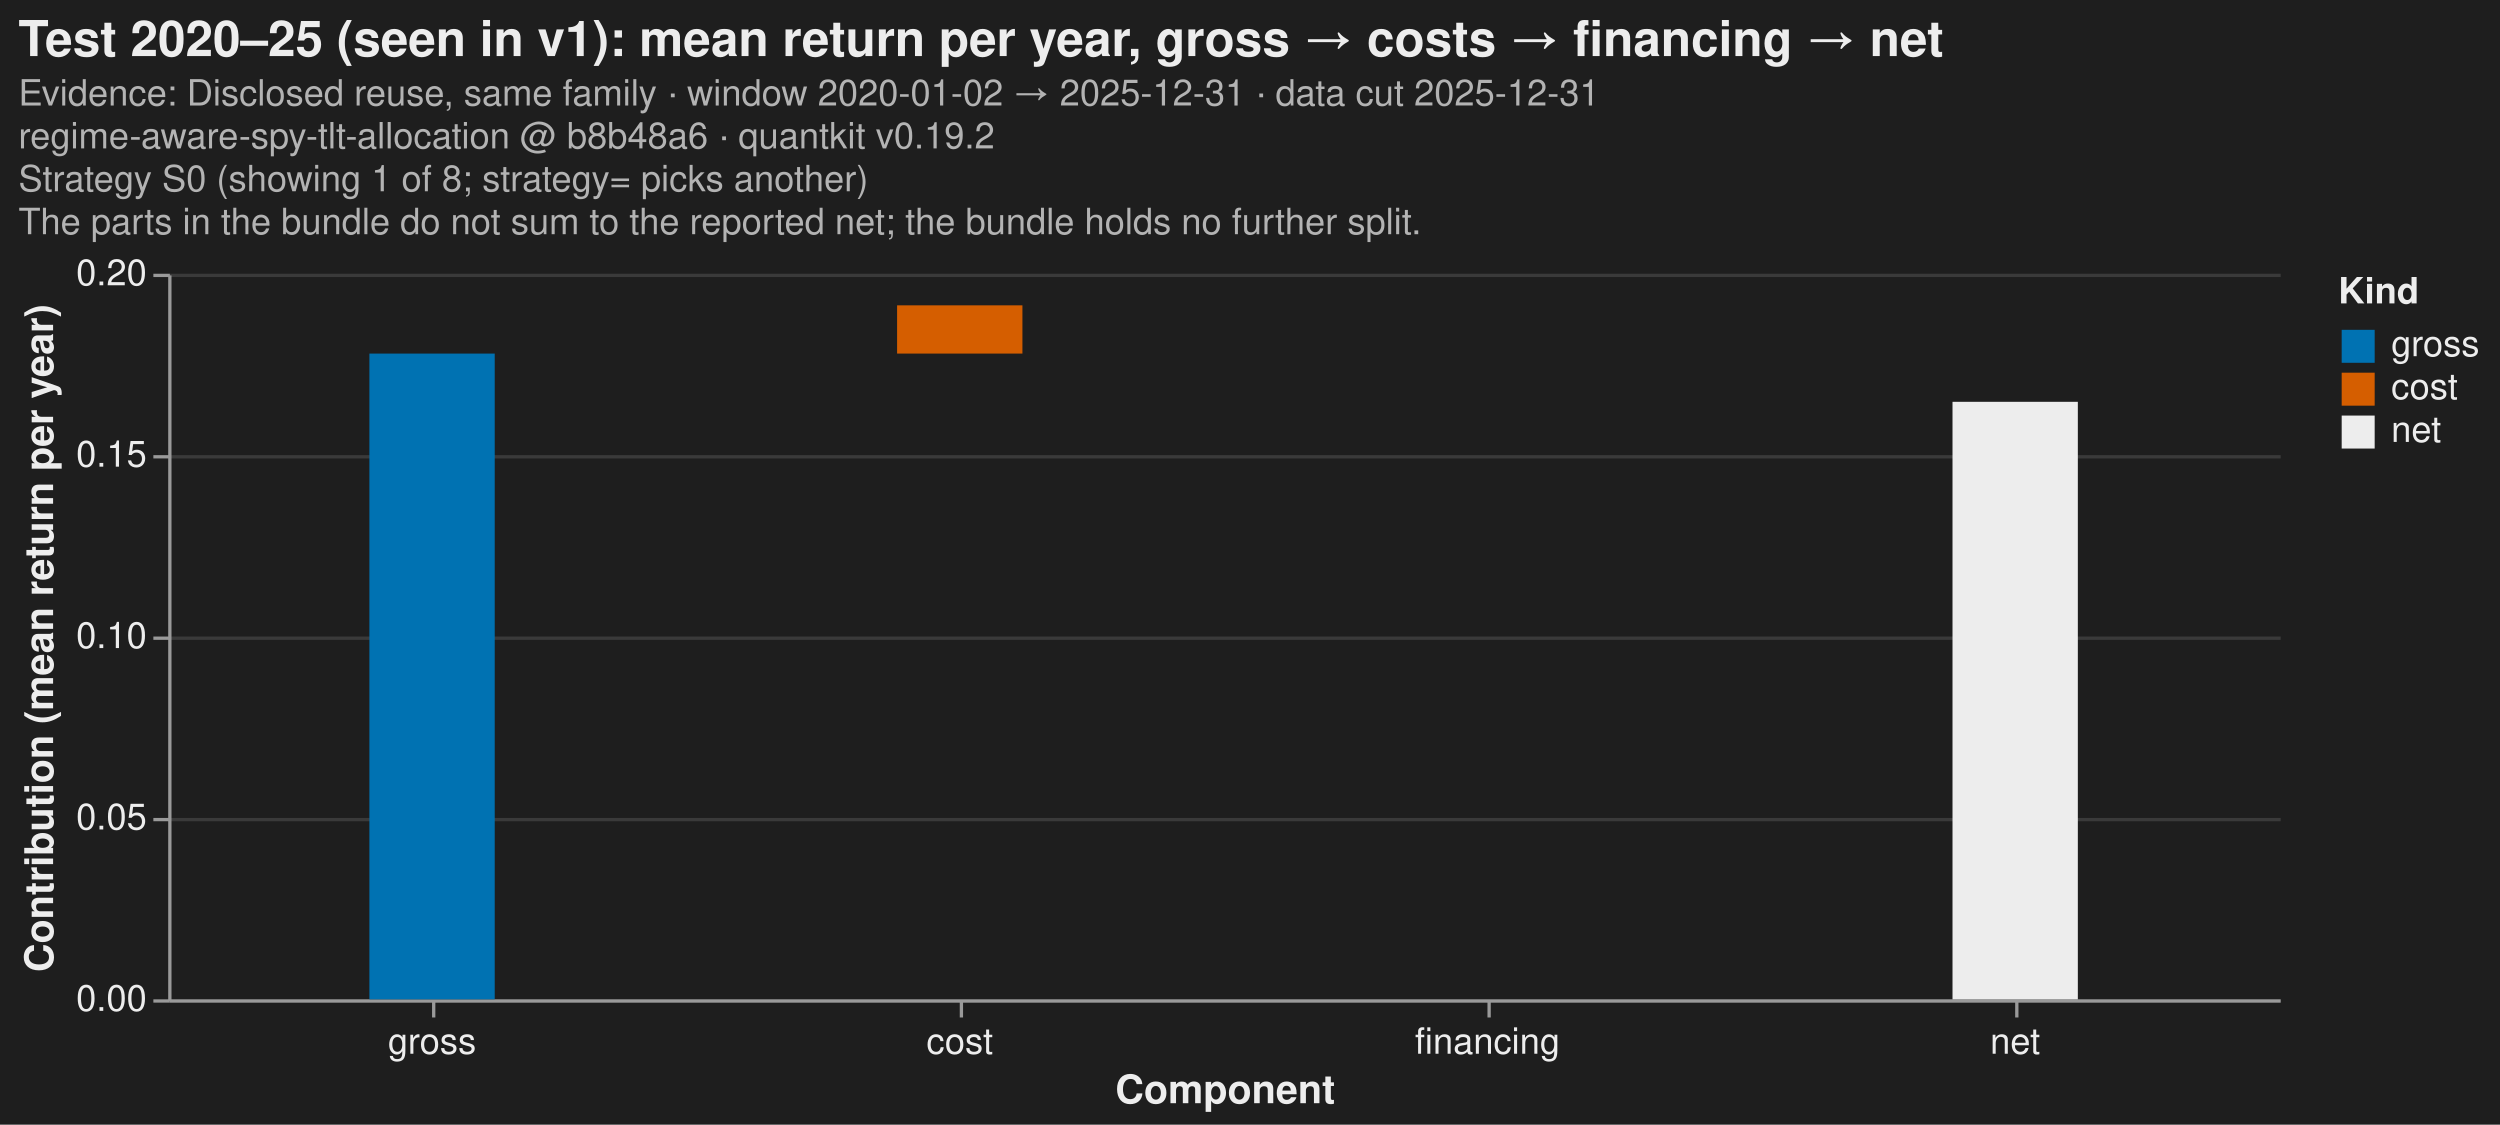
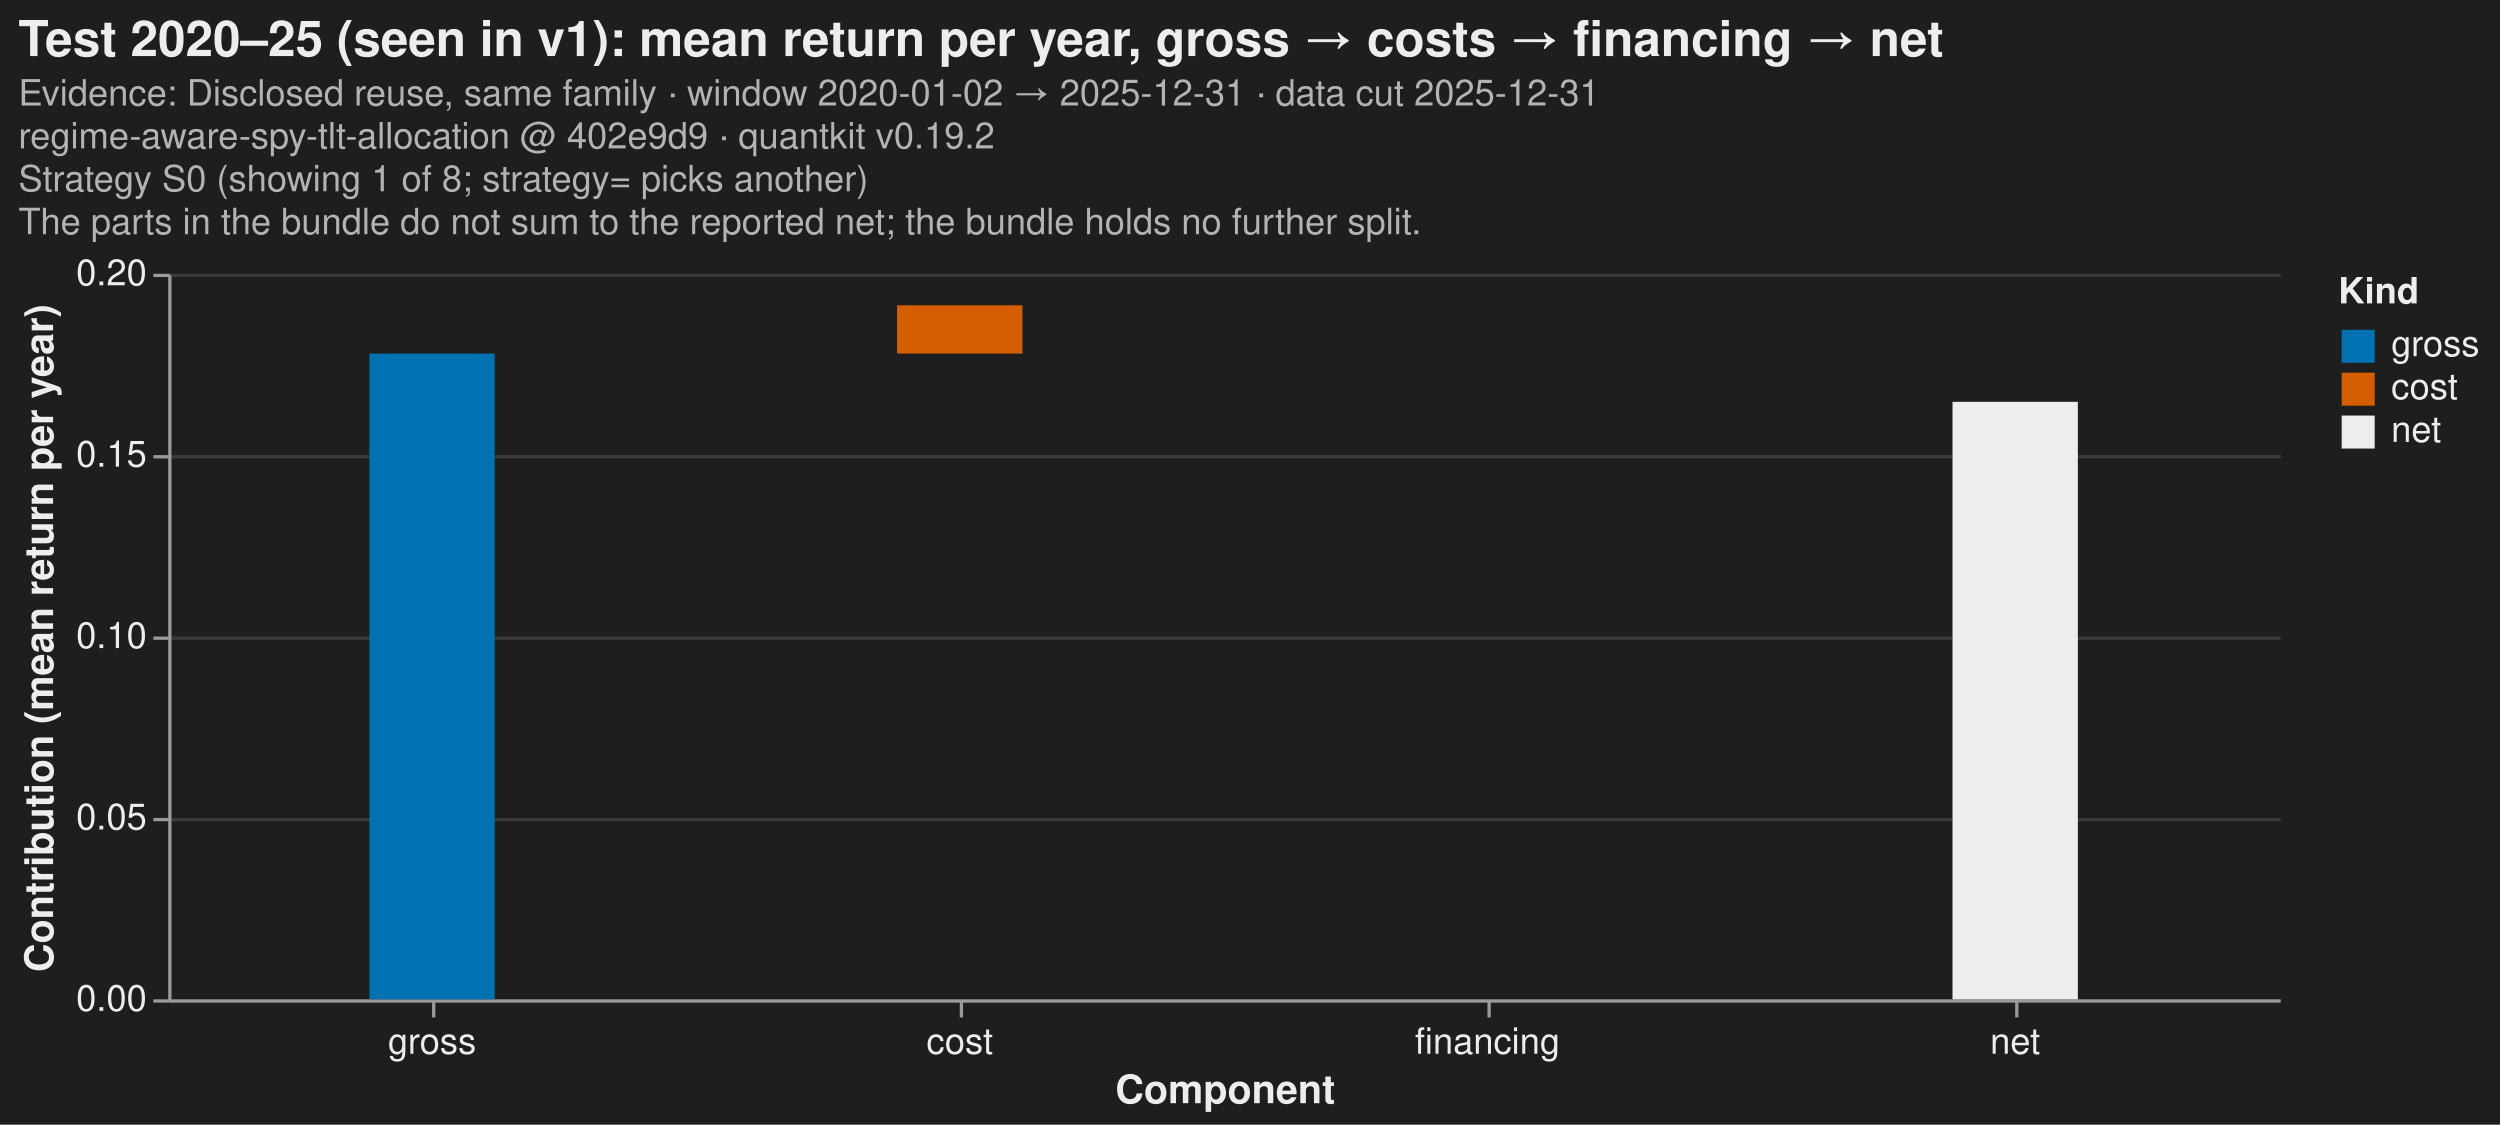
<svg xmlns="http://www.w3.org/2000/svg" version="1.1" class="marks" width="758" height="341" viewBox="0 0 758 341">
  <rect width="758" height="341" fill="#1E1E1E" />
  <g fill="none" stroke-miterlimit="10" transform="translate(51,83)">
    <g class="mark-group role-frame root" role="graphics-object" aria-roledescription="group mark container">
      <g transform="translate(0,0)">
        <path class="background" aria-hidden="true" d="M0,0h640v220h-640Z" />
        <g>
          <g class="mark-group role-axis" aria-hidden="true">
            <g transform="translate(0.5,0.5)">
              <path class="background" aria-hidden="true" d="M0,0h0v0h0Z" pointer-events="none" />
              <g>
                <g class="mark-rule role-axis-grid" pointer-events="none">
                  <line transform="translate(0,220)" x2="640" y2="0" stroke="#3A3A3A" stroke-width="1" opacity="1" />
                  <line transform="translate(0,165)" x2="640" y2="0" stroke="#3A3A3A" stroke-width="1" opacity="1" />
                  <line transform="translate(0,110)" x2="640" y2="0" stroke="#3A3A3A" stroke-width="1" opacity="1" />
                  <line transform="translate(0,55)" x2="640" y2="0" stroke="#3A3A3A" stroke-width="1" opacity="1" />
                  <line transform="translate(0,0)" x2="640" y2="0" stroke="#3A3A3A" stroke-width="1" opacity="1" />
                </g>
              </g>
              <path class="foreground" aria-hidden="true" d="" pointer-events="none" display="none" />
            </g>
          </g>
          <g class="mark-group role-axis" role="graphics-symbol" aria-roledescription="axis" aria-label="X-axis titled 'Component' for a discrete scale with 4 values: gross, cost, financing, net">
            <g transform="translate(0.5,220.5)">
              <path class="background" aria-hidden="true" d="M0,0h0v0h0Z" pointer-events="none" />
              <g>
                <g class="mark-rule role-axis-tick" pointer-events="none">
                  <line transform="translate(80,0)" x2="0" y2="5" stroke="#9A9A9A" stroke-width="1" opacity="1" />
                  <line transform="translate(240,0)" x2="0" y2="5" stroke="#9A9A9A" stroke-width="1" opacity="1" />
                  <line transform="translate(400,0)" x2="0" y2="5" stroke="#9A9A9A" stroke-width="1" opacity="1" />
                  <line transform="translate(560,0)" x2="0" y2="5" stroke="#9A9A9A" stroke-width="1" opacity="1" />
                </g>
                <g class="mark-text role-axis-label" pointer-events="none">
                  <text text-anchor="middle" transform="translate(79.5,16)" font-family="Helvetica Neue, Helvetica, Arial, sans-serif" font-size="11px" fill="#EDEDED" opacity="1">gross</text>
                  <text text-anchor="middle" transform="translate(239.5,16)" font-family="Helvetica Neue, Helvetica, Arial, sans-serif" font-size="11px" fill="#EDEDED" opacity="1">cost</text>
                  <text text-anchor="middle" transform="translate(399.5,16)" font-family="Helvetica Neue, Helvetica, Arial, sans-serif" font-size="11px" fill="#EDEDED" opacity="1">financing</text>
                  <text text-anchor="middle" transform="translate(559.5,16)" font-family="Helvetica Neue, Helvetica, Arial, sans-serif" font-size="11px" fill="#EDEDED" opacity="1">net</text>
                </g>
                <g class="mark-rule role-axis-domain" pointer-events="none">
                  <line transform="translate(0,0)" x2="640" y2="0" stroke="#9A9A9A" stroke-width="1" opacity="1" />
                </g>
                <g class="mark-text role-axis-title" pointer-events="none">
                  <text text-anchor="middle" transform="translate(320,31)" font-family="Helvetica Neue, Helvetica, Arial, sans-serif" font-size="12px" font-weight="bold" fill="#EDEDED" opacity="1">Component</text>
                </g>
              </g>
              <path class="foreground" aria-hidden="true" d="" pointer-events="none" display="none" />
            </g>
          </g>
          <g class="mark-group role-axis" role="graphics-symbol" aria-roledescription="axis" aria-label="Y-axis titled 'Contribution (mean return per year)' for a linear scale with values from 0.00 to 0.20">
            <g transform="translate(0.5,0.5)">
              <path class="background" aria-hidden="true" d="M0,0h0v0h0Z" pointer-events="none" />
              <g>
                <g class="mark-rule role-axis-tick" pointer-events="none">
                  <line transform="translate(0,220)" x2="-5" y2="0" stroke="#9A9A9A" stroke-width="1" opacity="1" />
                  <line transform="translate(0,165)" x2="-5" y2="0" stroke="#9A9A9A" stroke-width="1" opacity="1" />
                  <line transform="translate(0,110)" x2="-5" y2="0" stroke="#9A9A9A" stroke-width="1" opacity="1" />
                  <line transform="translate(0,55)" x2="-5" y2="0" stroke="#9A9A9A" stroke-width="1" opacity="1" />
                  <line transform="translate(0,0)" x2="-5" y2="0" stroke="#9A9A9A" stroke-width="1" opacity="1" />
                </g>
                <g class="mark-text role-axis-label" pointer-events="none">
                  <text text-anchor="end" transform="translate(-7,223)" font-family="Helvetica Neue, Helvetica, Arial, sans-serif" font-size="11px" fill="#EDEDED" opacity="1">0.00</text>
                  <text text-anchor="end" transform="translate(-7,168)" font-family="Helvetica Neue, Helvetica, Arial, sans-serif" font-size="11px" fill="#EDEDED" opacity="1">0.05</text>
                  <text text-anchor="end" transform="translate(-7,113)" font-family="Helvetica Neue, Helvetica, Arial, sans-serif" font-size="11px" fill="#EDEDED" opacity="1">0.10</text>
                  <text text-anchor="end" transform="translate(-7,58)" font-family="Helvetica Neue, Helvetica, Arial, sans-serif" font-size="11px" fill="#EDEDED" opacity="1">0.15</text>
                  <text text-anchor="end" transform="translate(-7,3)" font-family="Helvetica Neue, Helvetica, Arial, sans-serif" font-size="11px" fill="#EDEDED" opacity="1">0.20</text>
                </g>
                <g class="mark-rule role-axis-domain" pointer-events="none">
                  <line transform="translate(0,220)" x2="0" y2="-220" stroke="#9A9A9A" stroke-width="1" opacity="1" />
                </g>
                <g class="mark-text role-axis-title" pointer-events="none">
                  <text text-anchor="middle" transform="translate(-32.406,110) rotate(-90) translate(0,-3)" font-family="Helvetica Neue, Helvetica, Arial, sans-serif" font-size="12px" font-weight="bold" fill="#EDEDED" opacity="1">Contribution (mean return per year)</text>
                </g>
              </g>
              <path class="foreground" aria-hidden="true" d="" pointer-events="none" display="none" />
            </g>
          </g>
          <g class="mark-rect role-mark marks" role="graphics-object" aria-roledescription="rect mark container">
            <path aria-label="Component: gross; Contribution (mean return per year): 0; Kind: gross; part: gross; value: 0.178" role="graphics-symbol" aria-roledescription="bar" d="M61,24.205h38v195.795h-38Z" fill="#0072B2" />
            <path aria-label="Component: cost; Contribution (mean return per year): 0.1779953523; Kind: cost; part: cost; value: −0.0133" role="graphics-symbol" aria-roledescription="bar" d="M221,9.579h38v14.627h-38Z" fill="#D55E00" />
            <path aria-label="Component: financing; Contribution (mean return per year): 0.19129219079; Kind: cost; part: financing; value: 0" role="graphics-symbol" aria-roledescription="bar" d="M381,9.579h38v0h-38Z" fill="#D55E00" />
            <path aria-label="Component: net; Contribution (mean return per year): 0; Kind: net; part: net; value: 0.1647" role="graphics-symbol" aria-roledescription="bar" d="M541,38.832h38v181.168h-38Z" fill="#EDEDED" />
          </g>
          <g class="mark-group role-legend" role="graphics-symbol" aria-roledescription="legend" aria-label="Symbol legend titled 'Kind' for fill color with 3 values: gross, cost, net">
            <g transform="translate(658,0)">
              <path class="background" aria-hidden="true" d="M0,0h44v53h-44Z" pointer-events="none" />
              <g>
                <g class="mark-group role-legend-entry">
                  <g transform="translate(0,16)">
                    <path class="background" aria-hidden="true" d="M0,0h0v0h0Z" pointer-events="none" />
                    <g>
                      <g class="mark-group role-scope" role="graphics-object" aria-roledescription="group mark container">
                        <g transform="translate(0,0)">
                          <path class="background" aria-hidden="true" d="M0,0h43.093v11h-43.093Z" pointer-events="none" opacity="1" />
                          <g>
                            <g class="mark-symbol role-legend-symbol" pointer-events="none">
                              <path transform="translate(6,6)" d="M-5,-5h10v10h-10Z" fill="#0072B2" stroke-width="1.5" opacity="1" />
                            </g>
                            <g class="mark-text role-legend-label" pointer-events="none">
                              <text text-anchor="start" transform="translate(16,9)" font-family="Helvetica Neue, Helvetica, Arial, sans-serif" font-size="11px" fill="#EDEDED" opacity="1">gross</text>
                            </g>
                          </g>
                          <path class="foreground" aria-hidden="true" d="" pointer-events="none" display="none" />
                        </g>
                        <g transform="translate(0,13)">
                          <path class="background" aria-hidden="true" d="M0,0h43.093v11h-43.093Z" pointer-events="none" opacity="1" />
                          <g>
                            <g class="mark-symbol role-legend-symbol" pointer-events="none">
                              <path transform="translate(6,6)" d="M-5,-5h10v10h-10Z" fill="#D55E00" stroke-width="1.5" opacity="1" />
                            </g>
                            <g class="mark-text role-legend-label" pointer-events="none">
                              <text text-anchor="start" transform="translate(16,9)" font-family="Helvetica Neue, Helvetica, Arial, sans-serif" font-size="11px" fill="#EDEDED" opacity="1">cost</text>
                            </g>
                          </g>
                          <path class="foreground" aria-hidden="true" d="" pointer-events="none" display="none" />
                        </g>
                        <g transform="translate(0,26)">
                          <path class="background" aria-hidden="true" d="M0,0h43.093v11h-43.093Z" pointer-events="none" opacity="1" />
                          <g>
                            <g class="mark-symbol role-legend-symbol" pointer-events="none">
                              <path transform="translate(6,6)" d="M-5,-5h10v10h-10Z" fill="#EDEDED" stroke-width="1.5" opacity="1" />
                            </g>
                            <g class="mark-text role-legend-label" pointer-events="none">
                              <text text-anchor="start" transform="translate(16,9)" font-family="Helvetica Neue, Helvetica, Arial, sans-serif" font-size="11px" fill="#EDEDED" opacity="1">net</text>
                            </g>
                          </g>
                          <path class="foreground" aria-hidden="true" d="" pointer-events="none" display="none" />
                        </g>
                      </g>
                    </g>
                    <path class="foreground" aria-hidden="true" d="" pointer-events="none" display="none" />
                  </g>
                </g>
                <g class="mark-text role-legend-title" pointer-events="none">
                  <text text-anchor="start" transform="translate(0,9)" font-family="Helvetica Neue, Helvetica, Arial, sans-serif" font-size="11px" font-weight="bold" fill="#EDEDED" opacity="1">Kind</text>
                </g>
              </g>
              <path class="foreground" aria-hidden="true" d="" pointer-events="none" display="none" />
            </g>
          </g>
          <g class="mark-group role-title">
            <g transform="translate(-45.406,-78)">
              <path class="background" aria-hidden="true" d="M0,0h0v0h0Z" pointer-events="none" />
              <g>
                <g class="mark-text role-title-text" role="graphics-symbol" aria-roledescription="title" aria-label="Title text 'Test 2020–25 (seen in v1): mean return per year, gross → costs → financing → net'" pointer-events="none">
                  <text text-anchor="start" transform="translate(0,12)" font-family="Helvetica Neue, Helvetica, Arial, sans-serif" font-size="15px" font-weight="bold" fill="#EDEDED" opacity="1">Test 2020–25 (seen in v1): mean return per year, gross → costs → financing → net</text>
                </g>
-                 <g class="mark-text role-title-subtitle" role="graphics-symbol" aria-roledescription="subtitle" aria-label="Subtitle text 'Evidence: Disclosed reuse, same family · window 2020-01-02 → 2025-12-31 · data cut 2025-12-31 regime-aware-spy-tlt-allocation @ b8b48a6 · quantkit v0.19.2 Strategy S0 (showing 1 of 8; strategy= picks another) The parts in the bundle do not sum to the reported net; the bundle holds no further split.'" pointer-events="none">
+                 <g class="mark-text role-title-subtitle" role="graphics-symbol" aria-roledescription="subtitle" aria-label="Subtitle text 'Evidence: Disclosed reuse, same family · window 2020-01-02 → 2025-12-31 · data cut 2025-12-31 regime-aware-spy-tlt-allocation @ 402e9d9 · quantkit v0.19.2 Strategy S0 (showing 1 of 8; strategy= picks another) The parts in the bundle do not sum to the reported net; the bundle holds no further split.'" pointer-events="none">
                  <text text-anchor="start" transform="translate(0,27)" font-family="Helvetica Neue, Helvetica, Arial, sans-serif" font-size="11px" fill="#B3B3B3" opacity="1">
                    <tspan>Evidence: Disclosed reuse, same family · window 2020-01-02 → 2025-12-31 · data cut 2025-12-31</tspan>
-                     <tspan x="0" dy="13">regime-aware-spy-tlt-allocation @ b8b48a6 · quantkit v0.19.2</tspan>
+                     <tspan x="0" dy="13">regime-aware-spy-tlt-allocation @ 402e9d9 · quantkit v0.19.2</tspan>
                    <tspan x="0" dy="13">Strategy S0 (showing 1 of 8; strategy= picks another)</tspan>
                    <tspan x="0" dy="13">The parts in the bundle do not sum to the reported net; the bundle holds no further split.</tspan>
                  </text>
                </g>
              </g>
              <path class="foreground" aria-hidden="true" d="" pointer-events="none" display="none" />
            </g>
          </g>
        </g>
        <path class="foreground" aria-hidden="true" d="" display="none" />
      </g>
    </g>
  </g>
</svg>
